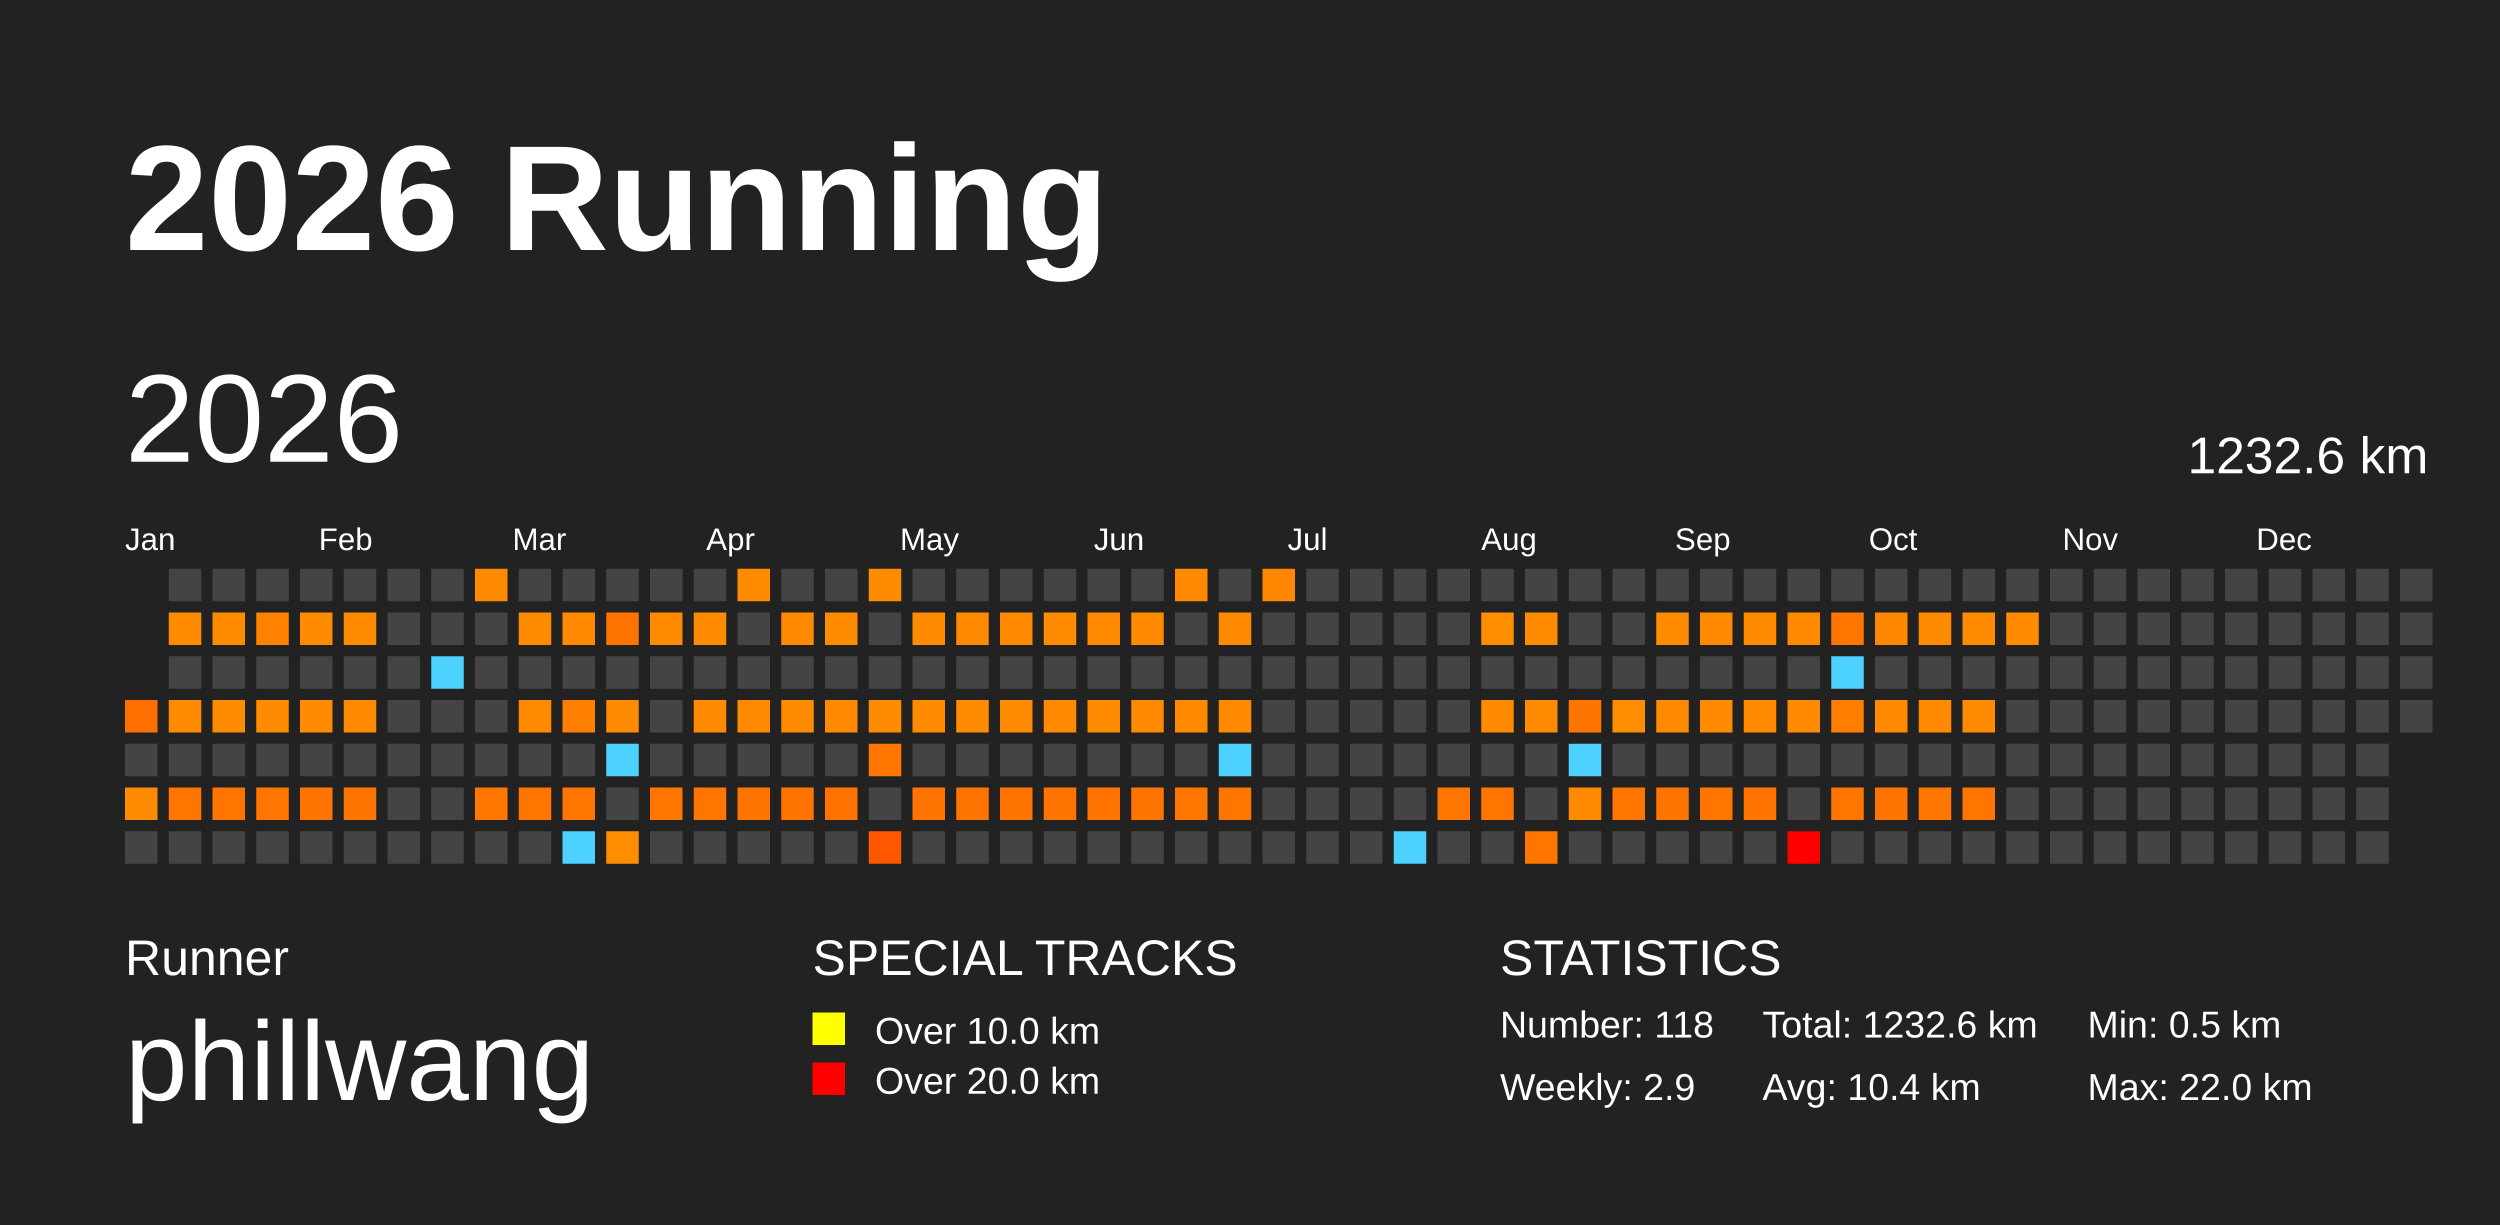
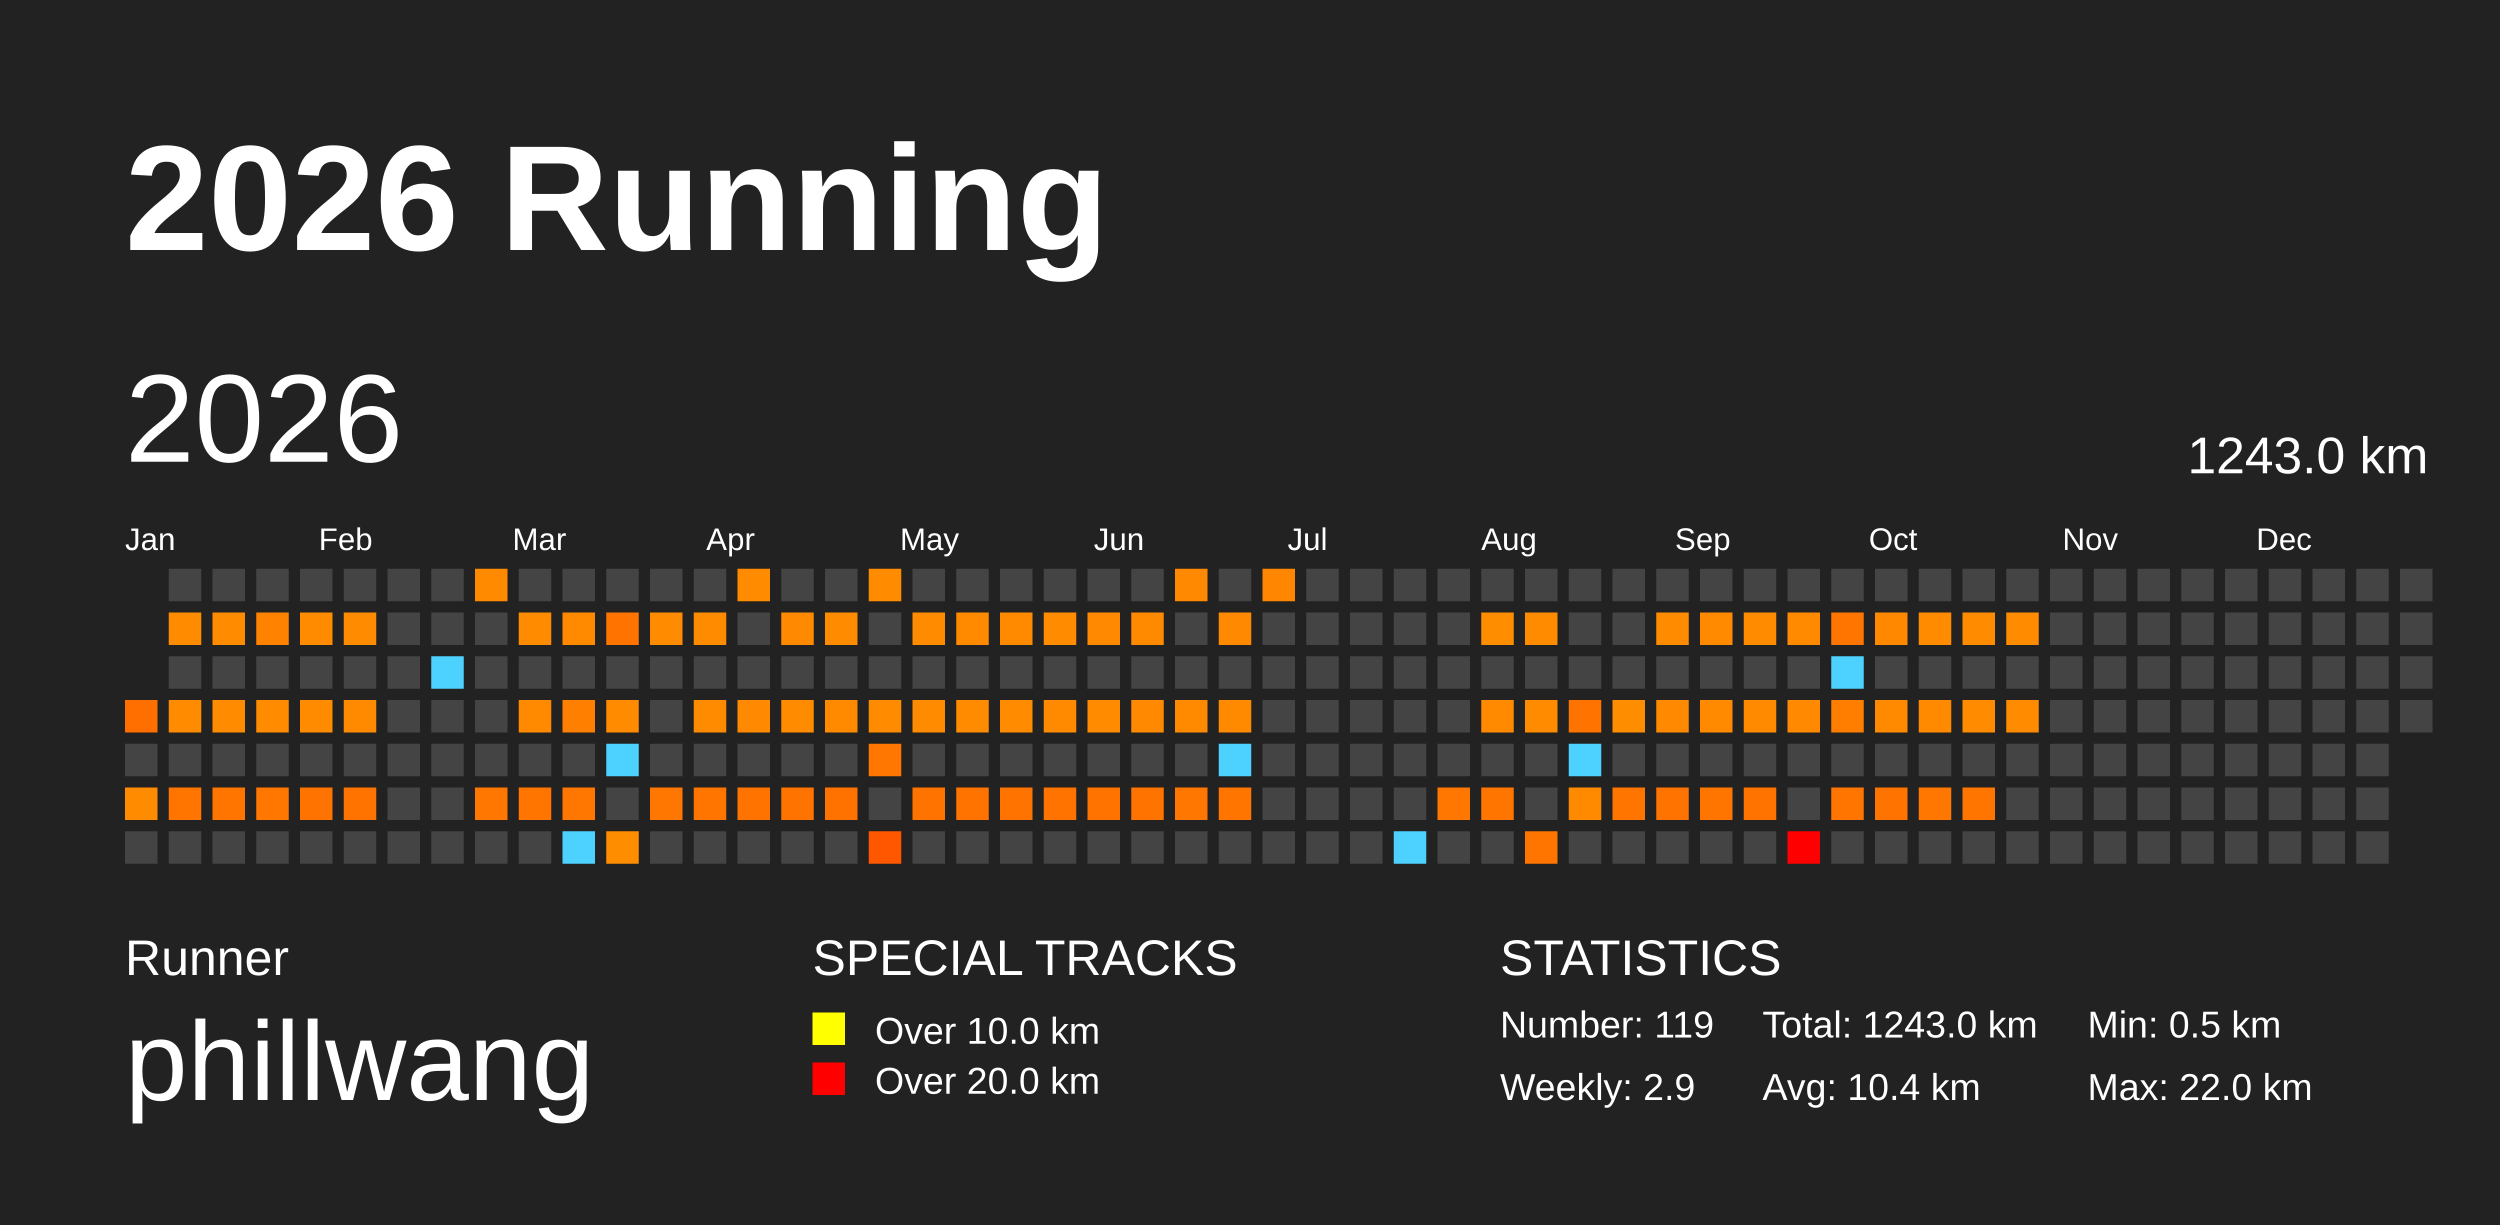
<svg xmlns="http://www.w3.org/2000/svg" baseProfile="full" height="98mm" version="1.1" viewBox="0,0,200,98" width="200mm">
  <defs>
    <pattern height="2" id="indoor-stripe" patternUnits="userSpaceOnUse" width="2">
      <line stroke="white" stroke-opacity="0.45" stroke-width="0.5" x1="0" x2="2" y1="2" y2="0" />
    </pattern>
  </defs>
  <rect fill="#222222" height="98" width="200" x="0" y="0" />
  <text fill="#FFFFFF" style="font-size:12px; font-family:Arial; font-weight:bold;" x="10" y="20">2026 Running</text>
  <text fill="#FFFFFF" style="font-size:4px; font-family:Arial" x="10" y="78">Runner</text>
  <text fill="#FFFFFF" style="font-size:9px; font-family:Arial" x="10" y="88">phillwang</text>
  <text fill="#FFFFFF" style="font-size:4px; font-family:Arial" x="65" y="78">SPECIAL TRACKS</text>
  <rect fill="yellow" height="2.6" width="2.6" x="65" y="81" />
  <text fill="#FFFFFF" style="font-size:3px; font-family:Arial" x="70" y="83.5">Over 10.0 km</text>
  <rect fill="red" height="2.6" width="2.6" x="65" y="85" />
  <text fill="#FFFFFF" style="font-size:3px; font-family:Arial" x="70" y="87.5">Over 20.0 km</text>
  <text fill="#FFFFFF" style="font-size:4px; font-family:Arial" x="120" y="78">STATISTICS</text>
-   <text fill="#FFFFFF" style="font-size:3px; font-family:Arial" x="120" y="83">Number: 118</text>
+   <text fill="#FFFFFF" style="font-size:3px; font-family:Arial" x="120" y="83">Number: 119</text>
  <text fill="#FFFFFF" style="font-size:3px; font-family:Arial" x="120" y="88">Weekly: 2.9</text>
-   <text fill="#FFFFFF" style="font-size:3px; font-family:Arial" x="141" y="83">Total: 1232.6 km</text>
+   <text fill="#FFFFFF" style="font-size:3px; font-family:Arial" x="141" y="83">Total: 1243.0 km</text>
  <text fill="#FFFFFF" style="font-size:3px; font-family:Arial" x="141" y="88">Avg: 10.4 km</text>
  <text fill="#FFFFFF" style="font-size:3px; font-family:Arial" x="167" y="83">Min: 0.5 km</text>
  <text fill="#FFFFFF" style="font-size:3px; font-family:Arial" x="167" y="88">Max: 22.0 km</text>
  <text dominant-baseline="hanging" fill="#FFFFFF" style="font-size:10.0px; font-family:Arial;" x="10" y="30">2026</text>
-   <text dominant-baseline="hanging" fill="#FFFFFF" style="font-size:4.125px; font-family:Arial;" x="175" y="35">1232.6 km</text>
+   <text dominant-baseline="hanging" fill="#FFFFFF" style="font-size:4.125px; font-family:Arial;" x="175" y="35">1243.0 km</text>
  <text fill="#FFFFFF" style="font-size:2.5px; font-family:Arial" x="10.0" y="44">Jan</text>
  <text fill="#FFFFFF" style="font-size:2.5px; font-family:Arial" x="25.5" y="44">Feb</text>
  <text fill="#FFFFFF" style="font-size:2.5px; font-family:Arial" x="41.0" y="44">Mar</text>
  <text fill="#FFFFFF" style="font-size:2.5px; font-family:Arial" x="56.5" y="44">Apr</text>
  <text fill="#FFFFFF" style="font-size:2.5px; font-family:Arial" x="72.0" y="44">May</text>
  <text fill="#FFFFFF" style="font-size:2.5px; font-family:Arial" x="87.5" y="44">Jun</text>
  <text fill="#FFFFFF" style="font-size:2.5px; font-family:Arial" x="103.0" y="44">Jul</text>
  <text fill="#FFFFFF" style="font-size:2.5px; font-family:Arial" x="118.5" y="44">Aug</text>
  <text fill="#FFFFFF" style="font-size:2.5px; font-family:Arial" x="134.0" y="44">Sep</text>
  <text fill="#FFFFFF" style="font-size:2.5px; font-family:Arial" x="149.5" y="44">Oct</text>
  <text fill="#FFFFFF" style="font-size:2.5px; font-family:Arial" x="165.0" y="44">Nov</text>
  <text fill="#FFFFFF" style="font-size:2.5px; font-family:Arial" x="180.5" y="44">Dec</text>
  <rect fill="#ff6f00" height="2.6" width="2.6" x="10.0" y="56.0" />
  <rect fill="#444444" height="2.6" width="2.6" x="10.0" y="59.5" />
  <rect fill="#ff8b00" height="2.6" width="2.6" x="10.0" y="63.0" />
  <rect fill="#444444" height="2.6" width="2.6" x="10.0" y="66.5" />
  <rect fill="#444444" height="2.6" width="2.6" x="13.5" y="45.5" />
  <rect fill="#ff8b00" height="2.6" width="2.6" x="13.5" y="49.0" />
  <rect fill="#444444" height="2.6" width="2.6" x="13.5" y="52.5" />
  <rect fill="#ff8b00" height="2.6" width="2.6" x="13.5" y="56.0" />
  <rect fill="#444444" height="2.6" width="2.6" x="13.5" y="59.5" />
  <rect fill="#ff7500" height="2.6" width="2.6" x="13.5" y="63.0" />
  <rect fill="#444444" height="2.6" width="2.6" x="13.5" y="66.5" />
  <rect fill="#444444" height="2.6" width="2.6" x="17.0" y="45.5" />
  <rect fill="#ff8b00" height="2.6" width="2.6" x="17.0" y="49.0" />
  <rect fill="#444444" height="2.6" width="2.6" x="17.0" y="52.5" />
  <rect fill="#ff8c00" height="2.6" width="2.6" x="17.0" y="56.0" />
  <rect fill="#444444" height="2.6" width="2.6" x="17.0" y="59.5" />
  <rect fill="#ff7500" height="2.6" width="2.6" x="17.0" y="63.0" />
  <rect fill="#444444" height="2.6" width="2.6" x="17.0" y="66.5" />
  <rect fill="#444444" height="2.6" width="2.6" x="20.5" y="45.5" />
  <rect fill="#ff8300" height="2.6" width="2.6" x="20.5" y="49.0" />
  <rect fill="#444444" height="2.6" width="2.6" x="20.5" y="52.5" />
  <rect fill="#ff8b00" height="2.6" width="2.6" x="20.5" y="56.0" />
  <rect fill="#444444" height="2.6" width="2.6" x="20.5" y="59.5" />
  <rect fill="#ff7600" height="2.6" width="2.6" x="20.5" y="63.0" />
  <rect fill="#444444" height="2.6" width="2.6" x="20.5" y="66.5" />
  <rect fill="#444444" height="2.6" width="2.6" x="24.0" y="45.5" />
  <rect fill="#ff8c00" height="2.6" width="2.6" x="24.0" y="49.0" />
  <rect fill="#444444" height="2.6" width="2.6" x="24.0" y="52.5" />
  <rect fill="#ff8b00" height="2.6" width="2.6" x="24.0" y="56.0" />
  <rect fill="#444444" height="2.6" width="2.6" x="24.0" y="59.5" />
  <rect fill="#ff7400" height="2.6" width="2.6" x="24.0" y="63.0" />
  <rect fill="#444444" height="2.6" width="2.6" x="24.0" y="66.5" />
  <rect fill="#444444" height="2.6" width="2.6" x="27.5" y="45.5" />
  <rect fill="#ff8b00" height="2.6" width="2.6" x="27.5" y="49.0" />
  <rect fill="#444444" height="2.6" width="2.6" x="27.5" y="52.5" />
  <rect fill="#ff8a00" height="2.6" width="2.6" x="27.5" y="56.0" />
  <rect fill="#444444" height="2.6" width="2.6" x="27.5" y="59.5" />
  <rect fill="#ff7400" height="2.6" width="2.6" x="27.5" y="63.0" />
  <rect fill="#444444" height="2.6" width="2.6" x="27.5" y="66.5" />
  <rect fill="#444444" height="2.6" width="2.6" x="31.0" y="45.5" />
  <rect fill="#444444" height="2.6" width="2.6" x="31.0" y="49.0" />
  <rect fill="#444444" height="2.6" width="2.6" x="31.0" y="52.5" />
  <rect fill="#444444" height="2.6" width="2.6" x="31.0" y="56.0" />
  <rect fill="#444444" height="2.6" width="2.6" x="31.0" y="59.5" />
  <rect fill="#444444" height="2.6" width="2.6" x="31.0" y="63.0" />
  <rect fill="#444444" height="2.6" width="2.6" x="31.0" y="66.5" />
  <rect fill="#444444" height="2.6" width="2.6" x="34.5" y="45.5" />
  <rect fill="#444444" height="2.6" width="2.6" x="34.5" y="49.0" />
  <rect fill="#4dd2ff" height="2.6" width="2.6" x="34.5" y="52.5" />
  <rect fill="#444444" height="2.6" width="2.6" x="34.5" y="56.0" />
  <rect fill="#444444" height="2.6" width="2.6" x="34.5" y="59.5" />
  <rect fill="#444444" height="2.6" width="2.6" x="34.5" y="63.0" />
  <rect fill="#444444" height="2.6" width="2.6" x="34.5" y="66.5" />
  <rect fill="#ff8a00" height="2.6" width="2.6" x="38.0" y="45.5" />
  <rect fill="#444444" height="2.6" width="2.6" x="38.0" y="49.0" />
  <rect fill="#444444" height="2.6" width="2.6" x="38.0" y="52.5" />
  <rect fill="#444444" height="2.6" width="2.6" x="38.0" y="56.0" />
  <rect fill="#444444" height="2.6" width="2.6" x="38.0" y="59.5" />
  <rect fill="#ff7600" height="2.6" width="2.6" x="38.0" y="63.0" />
  <rect fill="#444444" height="2.6" width="2.6" x="38.0" y="66.5" />
  <rect fill="#444444" height="2.6" width="2.6" x="41.5" y="45.5" />
  <rect fill="#ff8b00" height="2.6" width="2.6" x="41.5" y="49.0" />
  <rect fill="#444444" height="2.6" width="2.6" x="41.5" y="52.5" />
  <rect fill="#ff8a00" height="2.6" width="2.6" x="41.5" y="56.0" />
  <rect fill="#444444" height="2.6" width="2.6" x="41.5" y="59.5" />
  <rect fill="#ff7500" height="2.6" width="2.6" x="41.5" y="63.0" />
  <rect fill="#444444" height="2.6" width="2.6" x="41.5" y="66.5" />
  <rect fill="#444444" height="2.6" width="2.6" x="45.0" y="45.5" />
  <rect fill="#ff8a00" height="2.6" width="2.6" x="45.0" y="49.0" />
  <rect fill="#444444" height="2.6" width="2.6" x="45.0" y="52.5" />
  <rect fill="#ff7f00" height="2.6" width="2.6" x="45.0" y="56.0" />
  <rect fill="#444444" height="2.6" width="2.6" x="45.0" y="59.5" />
  <rect fill="#ff7600" height="2.6" width="2.6" x="45.0" y="63.0" />
  <rect fill="#4dd2ff" height="2.6" width="2.6" x="45.0" y="66.5" />
  <rect fill="#444444" height="2.6" width="2.6" x="48.5" y="45.5" />
  <rect fill="#ff7400" height="2.6" width="2.6" x="48.5" y="49.0" />
  <rect fill="#444444" height="2.6" width="2.6" x="48.5" y="52.5" />
  <rect fill="#ff8c00" height="2.6" width="2.6" x="48.5" y="56.0" />
  <rect fill="#4dd2ff" height="2.6" width="2.6" x="48.5" y="59.5" />
  <rect fill="#444444" height="2.6" width="2.6" x="48.5" y="63.0" />
  <rect fill="#ff8d00" height="2.6" width="2.6" x="48.5" y="66.5" />
  <rect fill="#444444" height="2.6" width="2.6" x="52.0" y="45.5" />
  <rect fill="#ff8c00" height="2.6" width="2.6" x="52.0" y="49.0" />
  <rect fill="#444444" height="2.6" width="2.6" x="52.0" y="52.5" />
  <rect fill="#444444" height="2.6" width="2.6" x="52.0" y="56.0" />
  <rect fill="#444444" height="2.6" width="2.6" x="52.0" y="59.5" />
  <rect fill="#ff7600" height="2.6" width="2.6" x="52.0" y="63.0" />
  <rect fill="#444444" height="2.6" width="2.6" x="52.0" y="66.5" />
  <rect fill="#444444" height="2.6" width="2.6" x="55.5" y="45.5" />
  <rect fill="#ff8b00" height="2.6" width="2.6" x="55.5" y="49.0" />
  <rect fill="#444444" height="2.6" width="2.6" x="55.5" y="52.5" />
  <rect fill="#ff8c00" height="2.6" width="2.6" x="55.5" y="56.0" />
  <rect fill="#444444" height="2.6" width="2.6" x="55.5" y="59.5" />
  <rect fill="#ff7500" height="2.6" width="2.6" x="55.5" y="63.0" />
  <rect fill="#444444" height="2.6" width="2.6" x="55.5" y="66.5" />
  <rect fill="#ff8b00" height="2.6" width="2.6" x="59.0" y="45.5" />
  <rect fill="#444444" height="2.6" width="2.6" x="59.0" y="49.0" />
  <rect fill="#444444" height="2.6" width="2.6" x="59.0" y="52.5" />
  <rect fill="#ff8900" height="2.6" width="2.6" x="59.0" y="56.0" />
  <rect fill="#444444" height="2.6" width="2.6" x="59.0" y="59.5" />
  <rect fill="#ff7400" height="2.6" width="2.6" x="59.0" y="63.0" />
  <rect fill="#444444" height="2.6" width="2.6" x="59.0" y="66.5" />
  <rect fill="#444444" height="2.6" width="2.6" x="62.5" y="45.5" />
  <rect fill="#ff8900" height="2.6" width="2.6" x="62.5" y="49.0" />
  <rect fill="#444444" height="2.6" width="2.6" x="62.5" y="52.5" />
  <rect fill="#ff8c00" height="2.6" width="2.6" x="62.5" y="56.0" />
  <rect fill="#444444" height="2.6" width="2.6" x="62.5" y="59.5" />
  <rect fill="#ff7400" height="2.6" width="2.6" x="62.5" y="63.0" />
  <rect fill="#444444" height="2.6" width="2.6" x="62.5" y="66.5" />
  <rect fill="#444444" height="2.6" width="2.6" x="66.0" y="45.5" />
  <rect fill="#ff8b00" height="2.6" width="2.6" x="66.0" y="49.0" />
  <rect fill="#444444" height="2.6" width="2.6" x="66.0" y="52.5" />
  <rect fill="#ff8a00" height="2.6" width="2.6" x="66.0" y="56.0" />
  <rect fill="#444444" height="2.6" width="2.6" x="66.0" y="59.5" />
  <rect fill="#ff7200" height="2.6" width="2.6" x="66.0" y="63.0" />
  <rect fill="#444444" height="2.6" width="2.6" x="66.0" y="66.5" />
  <rect fill="#ff8b00" height="2.6" width="2.6" x="69.5" y="45.5" />
  <rect fill="#444444" height="2.6" width="2.6" x="69.5" y="49.0" />
  <rect fill="#444444" height="2.6" width="2.6" x="69.5" y="52.5" />
  <rect fill="#ff8b00" height="2.6" width="2.6" x="69.5" y="56.0" />
  <rect fill="#ff7600" height="2.6" width="2.6" x="69.5" y="59.5" />
  <rect fill="#444444" height="2.6" width="2.6" x="69.5" y="63.0" />
  <rect fill="#ff5700" height="2.6" width="2.6" x="69.5" y="66.5" />
  <rect fill="#444444" height="2.6" width="2.6" x="73.0" y="45.5" />
  <rect fill="#ff8c00" height="2.6" width="2.6" x="73.0" y="49.0" />
  <rect fill="#444444" height="2.6" width="2.6" x="73.0" y="52.5" />
  <rect fill="#ff8c00" height="2.6" width="2.6" x="73.0" y="56.0" />
  <rect fill="#444444" height="2.6" width="2.6" x="73.0" y="59.5" />
  <rect fill="#ff7400" height="2.6" width="2.6" x="73.0" y="63.0" />
  <rect fill="#444444" height="2.6" width="2.6" x="73.0" y="66.5" />
  <rect fill="#444444" height="2.6" width="2.6" x="76.5" y="45.5" />
  <rect fill="#ff8a00" height="2.6" width="2.6" x="76.5" y="49.0" />
  <rect fill="#444444" height="2.6" width="2.6" x="76.5" y="52.5" />
  <rect fill="#ff8c00" height="2.6" width="2.6" x="76.5" y="56.0" />
  <rect fill="#444444" height="2.6" width="2.6" x="76.5" y="59.5" />
  <rect fill="#ff7400" height="2.6" width="2.6" x="76.5" y="63.0" />
  <rect fill="#444444" height="2.6" width="2.6" x="76.5" y="66.5" />
  <rect fill="#444444" height="2.6" width="2.6" x="80.0" y="45.5" />
  <rect fill="#ff8a00" height="2.6" width="2.6" x="80.0" y="49.0" />
  <rect fill="#444444" height="2.6" width="2.6" x="80.0" y="52.5" />
  <rect fill="#ff8b00" height="2.6" width="2.6" x="80.0" y="56.0" />
  <rect fill="#444444" height="2.6" width="2.6" x="80.0" y="59.5" />
  <rect fill="#ff7300" height="2.6" width="2.6" x="80.0" y="63.0" />
  <rect fill="#444444" height="2.6" width="2.6" x="80.0" y="66.5" />
  <rect fill="#444444" height="2.6" width="2.6" x="83.5" y="45.5" />
  <rect fill="#ff8b00" height="2.6" width="2.6" x="83.5" y="49.0" />
  <rect fill="#444444" height="2.6" width="2.6" x="83.5" y="52.5" />
  <rect fill="#ff8a00" height="2.6" width="2.6" x="83.5" y="56.0" />
  <rect fill="#444444" height="2.6" width="2.6" x="83.5" y="59.5" />
  <rect fill="#ff7400" height="2.6" width="2.6" x="83.5" y="63.0" />
  <rect fill="#444444" height="2.6" width="2.6" x="83.5" y="66.5" />
  <rect fill="#444444" height="2.6" width="2.6" x="87.0" y="45.5" />
  <rect fill="#ff8900" height="2.6" width="2.6" x="87.0" y="49.0" />
  <rect fill="#444444" height="2.6" width="2.6" x="87.0" y="52.5" />
  <rect fill="#ff8b00" height="2.6" width="2.6" x="87.0" y="56.0" />
  <rect fill="#444444" height="2.6" width="2.6" x="87.0" y="59.5" />
  <rect fill="#ff7300" height="2.6" width="2.6" x="87.0" y="63.0" />
  <rect fill="#444444" height="2.6" width="2.6" x="87.0" y="66.5" />
  <rect fill="#444444" height="2.6" width="2.6" x="90.5" y="45.5" />
  <rect fill="#ff8a00" height="2.6" width="2.6" x="90.5" y="49.0" />
  <rect fill="#444444" height="2.6" width="2.6" x="90.5" y="52.5" />
  <rect fill="#ff8900" height="2.6" width="2.6" x="90.5" y="56.0" />
  <rect fill="#444444" height="2.6" width="2.6" x="90.5" y="59.5" />
  <rect fill="#ff7400" height="2.6" width="2.6" x="90.5" y="63.0" />
  <rect fill="#444444" height="2.6" width="2.6" x="90.5" y="66.5" />
  <rect fill="#ff8900" height="2.6" width="2.6" x="94.0" y="45.5" />
  <rect fill="#444444" height="2.6" width="2.6" x="94.0" y="49.0" />
  <rect fill="#444444" height="2.6" width="2.6" x="94.0" y="52.5" />
  <rect fill="#ff8a00" height="2.6" width="2.6" x="94.0" y="56.0" />
  <rect fill="#444444" height="2.6" width="2.6" x="94.0" y="59.5" />
  <rect fill="#ff7600" height="2.6" width="2.6" x="94.0" y="63.0" />
  <rect fill="#444444" height="2.6" width="2.6" x="94.0" y="66.5" />
  <rect fill="#444444" height="2.6" width="2.6" x="97.5" y="45.5" />
  <rect fill="#ff8900" height="2.6" width="2.6" x="97.5" y="49.0" />
  <rect fill="#444444" height="2.6" width="2.6" x="97.5" y="52.5" />
  <rect fill="#ff8a00" height="2.6" width="2.6" x="97.5" y="56.0" />
  <rect fill="#4dd2ff" height="2.6" width="2.6" x="97.5" y="59.5" />
  <rect fill="#ff7500" height="2.6" width="2.6" x="97.5" y="63.0" />
  <rect fill="#444444" height="2.6" width="2.6" x="97.5" y="66.5" />
  <rect fill="#ff8600" height="2.6" width="2.6" x="101.0" y="45.5" />
  <rect fill="#444444" height="2.6" width="2.6" x="101.0" y="49.0" />
  <rect fill="#444444" height="2.6" width="2.6" x="101.0" y="52.5" />
  <rect fill="#444444" height="2.6" width="2.6" x="101.0" y="56.0" />
  <rect fill="#444444" height="2.6" width="2.6" x="101.0" y="59.5" />
  <rect fill="#444444" height="2.6" width="2.6" x="101.0" y="63.0" />
  <rect fill="#444444" height="2.6" width="2.6" x="101.0" y="66.5" />
  <rect fill="#444444" height="2.6" width="2.6" x="104.5" y="45.5" />
  <rect fill="#444444" height="2.6" width="2.6" x="104.5" y="49.0" />
  <rect fill="#444444" height="2.6" width="2.6" x="104.5" y="52.5" />
  <rect fill="#444444" height="2.6" width="2.6" x="104.5" y="56.0" />
  <rect fill="#444444" height="2.6" width="2.6" x="104.5" y="59.5" />
  <rect fill="#444444" height="2.6" width="2.6" x="104.5" y="63.0" />
  <rect fill="#444444" height="2.6" width="2.6" x="104.5" y="66.5" />
  <rect fill="#444444" height="2.6" width="2.6" x="108.0" y="45.5" />
  <rect fill="#444444" height="2.6" width="2.6" x="108.0" y="49.0" />
  <rect fill="#444444" height="2.6" width="2.6" x="108.0" y="52.5" />
  <rect fill="#444444" height="2.6" width="2.6" x="108.0" y="56.0" />
  <rect fill="#444444" height="2.6" width="2.6" x="108.0" y="59.5" />
  <rect fill="#444444" height="2.6" width="2.6" x="108.0" y="63.0" />
  <rect fill="#444444" height="2.6" width="2.6" x="108.0" y="66.5" />
  <rect fill="#444444" height="2.6" width="2.6" x="111.5" y="45.5" />
  <rect fill="#444444" height="2.6" width="2.6" x="111.5" y="49.0" />
  <rect fill="#444444" height="2.6" width="2.6" x="111.5" y="52.5" />
  <rect fill="#444444" height="2.6" width="2.6" x="111.5" y="56.0" />
  <rect fill="#444444" height="2.6" width="2.6" x="111.5" y="59.5" />
  <rect fill="#444444" height="2.6" width="2.6" x="111.5" y="63.0" />
  <rect fill="#4dd2ff" height="2.6" width="2.6" x="111.5" y="66.5" />
  <rect fill="#444444" height="2.6" width="2.6" x="115.0" y="45.5" />
  <rect fill="#444444" height="2.6" width="2.6" x="115.0" y="49.0" />
  <rect fill="#444444" height="2.6" width="2.6" x="115.0" y="52.5" />
  <rect fill="#444444" height="2.6" width="2.6" x="115.0" y="56.0" />
  <rect fill="#444444" height="2.6" width="2.6" x="115.0" y="59.5" />
  <rect fill="#ff7600" height="2.6" width="2.6" x="115.0" y="63.0" />
  <rect fill="#444444" height="2.6" width="2.6" x="115.0" y="66.5" />
  <rect fill="#444444" height="2.6" width="2.6" x="118.5" y="45.5" />
  <rect fill="#ff8d00" height="2.6" width="2.6" x="118.5" y="49.0" />
  <rect fill="#444444" height="2.6" width="2.6" x="118.5" y="52.5" />
  <rect fill="#ff8a00" height="2.6" width="2.6" x="118.5" y="56.0" />
  <rect fill="#444444" height="2.6" width="2.6" x="118.5" y="59.5" />
  <rect fill="#ff7500" height="2.6" width="2.6" x="118.5" y="63.0" />
  <rect fill="#444444" height="2.6" width="2.6" x="118.5" y="66.5" />
  <rect fill="#444444" height="2.6" width="2.6" x="122.0" y="45.5" />
  <rect fill="#ff8b00" height="2.6" width="2.6" x="122.0" y="49.0" />
  <rect fill="#444444" height="2.6" width="2.6" x="122.0" y="52.5" />
  <rect fill="#ff8c00" height="2.6" width="2.6" x="122.0" y="56.0" />
  <rect fill="#444444" height="2.6" width="2.6" x="122.0" y="59.5" />
  <rect fill="#444444" height="2.6" width="2.6" x="122.0" y="63.0" />
  <rect fill="#ff7500" height="2.6" width="2.6" x="122.0" y="66.5" />
  <rect fill="#444444" height="2.6" width="2.6" x="125.5" y="45.5" />
  <rect fill="#444444" height="2.6" width="2.6" x="125.5" y="49.0" />
  <rect fill="#444444" height="2.6" width="2.6" x="125.5" y="52.5" />
  <rect fill="#ff7400" height="2.6" width="2.6" x="125.5" y="56.0" />
  <rect fill="#4dd2ff" height="2.6" width="2.6" x="125.5" y="59.5" />
  <rect fill="#ff8a00" height="2.6" width="2.6" x="125.5" y="63.0" />
  <rect fill="#444444" height="2.6" width="2.6" x="125.5" y="66.5" />
  <rect fill="#444444" height="2.6" width="2.6" x="129.0" y="45.5" />
  <rect fill="#444444" height="2.6" width="2.6" x="129.0" y="49.0" />
  <rect fill="#444444" height="2.6" width="2.6" x="129.0" y="52.5" />
  <rect fill="#ff8d00" height="2.6" width="2.6" x="129.0" y="56.0" />
  <rect fill="#444444" height="2.6" width="2.6" x="129.0" y="59.5" />
  <rect fill="#ff7500" height="2.6" width="2.6" x="129.0" y="63.0" />
  <rect fill="#444444" height="2.6" width="2.6" x="129.0" y="66.5" />
  <rect fill="#444444" height="2.6" width="2.6" x="132.5" y="45.5" />
  <rect fill="#ff8c00" height="2.6" width="2.6" x="132.5" y="49.0" />
  <rect fill="#444444" height="2.6" width="2.6" x="132.5" y="52.5" />
  <rect fill="#ff8900" height="2.6" width="2.6" x="132.5" y="56.0" />
  <rect fill="#444444" height="2.6" width="2.6" x="132.5" y="59.5" />
  <rect fill="#ff7300" height="2.6" width="2.6" x="132.5" y="63.0" />
  <rect fill="#444444" height="2.6" width="2.6" x="132.5" y="66.5" />
  <rect fill="#444444" height="2.6" width="2.6" x="136.0" y="45.5" />
  <rect fill="#ff8a00" height="2.6" width="2.6" x="136.0" y="49.0" />
  <rect fill="#444444" height="2.6" width="2.6" x="136.0" y="52.5" />
  <rect fill="#ff8a00" height="2.6" width="2.6" x="136.0" y="56.0" />
  <rect fill="#444444" height="2.6" width="2.6" x="136.0" y="59.5" />
  <rect fill="#ff7500" height="2.6" width="2.6" x="136.0" y="63.0" />
  <rect fill="#444444" height="2.6" width="2.6" x="136.0" y="66.5" />
  <rect fill="#444444" height="2.6" width="2.6" x="139.5" y="45.5" />
  <rect fill="#ff8b00" height="2.6" width="2.6" x="139.5" y="49.0" />
  <rect fill="#444444" height="2.6" width="2.6" x="139.5" y="52.5" />
  <rect fill="#ff8a00" height="2.6" width="2.6" x="139.5" y="56.0" />
  <rect fill="#444444" height="2.6" width="2.6" x="139.5" y="59.5" />
  <rect fill="#ff7400" height="2.6" width="2.6" x="139.5" y="63.0" />
  <rect fill="#444444" height="2.6" width="2.6" x="139.5" y="66.5" />
  <rect fill="#444444" height="2.6" width="2.6" x="143.0" y="45.5" />
  <rect fill="#ff8a00" height="2.6" width="2.6" x="143.0" y="49.0" />
  <rect fill="#444444" height="2.6" width="2.6" x="143.0" y="52.5" />
  <rect fill="#ff8900" height="2.6" width="2.6" x="143.0" y="56.0" />
  <rect fill="#444444" height="2.6" width="2.6" x="143.0" y="59.5" />
  <rect fill="#444444" height="2.6" width="2.6" x="143.0" y="63.0" />
  <rect fill="red" height="2.6" width="2.6" x="143.0" y="66.5" />
  <rect fill="#444444" height="2.6" width="2.6" x="146.5" y="45.5" />
  <rect fill="#ff7500" height="2.6" width="2.6" x="146.5" y="49.0" />
  <rect fill="#4dd2ff" height="2.6" width="2.6" x="146.5" y="52.5" />
  <rect fill="#ff7e00" height="2.6" width="2.6" x="146.5" y="56.0" />
  <rect fill="#444444" height="2.6" width="2.6" x="146.5" y="59.5" />
  <rect fill="#ff7500" height="2.6" width="2.6" x="146.5" y="63.0" />
  <rect fill="#444444" height="2.6" width="2.6" x="146.5" y="66.5" />
  <rect fill="#444444" height="2.6" width="2.6" x="150.0" y="45.5" />
  <rect fill="#ff8800" height="2.6" width="2.6" x="150.0" y="49.0" />
  <rect fill="#444444" height="2.6" width="2.6" x="150.0" y="52.5" />
  <rect fill="#ff8a00" height="2.6" width="2.6" x="150.0" y="56.0" />
  <rect fill="#444444" height="2.6" width="2.6" x="150.0" y="59.5" />
  <rect fill="#ff7400" height="2.6" width="2.6" x="150.0" y="63.0" />
  <rect fill="#444444" height="2.6" width="2.6" x="150.0" y="66.5" />
  <rect fill="#444444" height="2.6" width="2.6" x="153.5" y="45.5" />
  <rect fill="#ff8b00" height="2.6" width="2.6" x="153.5" y="49.0" />
  <rect fill="#444444" height="2.6" width="2.6" x="153.5" y="52.5" />
  <rect fill="#ff8a00" height="2.6" width="2.6" x="153.5" y="56.0" />
  <rect fill="#444444" height="2.6" width="2.6" x="153.5" y="59.5" />
  <rect fill="#ff7600" height="2.6" width="2.6" x="153.5" y="63.0" />
  <rect fill="#444444" height="2.6" width="2.6" x="153.5" y="66.5" />
  <rect fill="#444444" height="2.6" width="2.6" x="157.0" y="45.5" />
  <rect fill="#ff8b00" height="2.6" width="2.6" x="157.0" y="49.0" />
  <rect fill="#444444" height="2.6" width="2.6" x="157.0" y="52.5" />
  <rect fill="#ff8b00" height="2.6" width="2.6" x="157.0" y="56.0" />
  <rect fill="#444444" height="2.6" width="2.6" x="157.0" y="59.5" />
  <rect fill="#ff7500" height="2.6" width="2.6" x="157.0" y="63.0" />
  <rect fill="#444444" height="2.6" width="2.6" x="157.0" y="66.5" />
  <rect fill="#444444" height="2.6" width="2.6" x="160.5" y="45.5" />
  <rect fill="#ff8c00" height="2.6" width="2.6" x="160.5" y="49.0" />
  <rect fill="#444444" height="2.6" width="2.6" x="160.5" y="52.5" />
-   <rect fill="#444444" height="2.6" width="2.6" x="160.5" y="56.0" />
+   <rect fill="#ff8c00" height="2.6" width="2.6" x="160.5" y="56.0" />
  <rect fill="#444444" height="2.6" width="2.6" x="160.5" y="59.5" />
  <rect fill="#444444" height="2.6" width="2.6" x="160.5" y="63.0" />
  <rect fill="#444444" height="2.6" width="2.6" x="160.5" y="66.5" />
  <rect fill="#444444" height="2.6" width="2.6" x="164.0" y="45.5" />
  <rect fill="#444444" height="2.6" width="2.6" x="164.0" y="49.0" />
  <rect fill="#444444" height="2.6" width="2.6" x="164.0" y="52.5" />
  <rect fill="#444444" height="2.6" width="2.6" x="164.0" y="56.0" />
  <rect fill="#444444" height="2.6" width="2.6" x="164.0" y="59.5" />
  <rect fill="#444444" height="2.6" width="2.6" x="164.0" y="63.0" />
  <rect fill="#444444" height="2.6" width="2.6" x="164.0" y="66.5" />
  <rect fill="#444444" height="2.6" width="2.6" x="167.5" y="45.5" />
  <rect fill="#444444" height="2.6" width="2.6" x="167.5" y="49.0" />
  <rect fill="#444444" height="2.6" width="2.6" x="167.5" y="52.5" />
  <rect fill="#444444" height="2.6" width="2.6" x="167.5" y="56.0" />
  <rect fill="#444444" height="2.6" width="2.6" x="167.5" y="59.5" />
  <rect fill="#444444" height="2.6" width="2.6" x="167.5" y="63.0" />
  <rect fill="#444444" height="2.6" width="2.6" x="167.5" y="66.5" />
  <rect fill="#444444" height="2.6" width="2.6" x="171.0" y="45.5" />
  <rect fill="#444444" height="2.6" width="2.6" x="171.0" y="49.0" />
  <rect fill="#444444" height="2.6" width="2.6" x="171.0" y="52.5" />
  <rect fill="#444444" height="2.6" width="2.6" x="171.0" y="56.0" />
  <rect fill="#444444" height="2.6" width="2.6" x="171.0" y="59.5" />
  <rect fill="#444444" height="2.6" width="2.6" x="171.0" y="63.0" />
  <rect fill="#444444" height="2.6" width="2.6" x="171.0" y="66.5" />
  <rect fill="#444444" height="2.6" width="2.6" x="174.5" y="45.5" />
  <rect fill="#444444" height="2.6" width="2.6" x="174.5" y="49.0" />
  <rect fill="#444444" height="2.6" width="2.6" x="174.5" y="52.5" />
  <rect fill="#444444" height="2.6" width="2.6" x="174.5" y="56.0" />
  <rect fill="#444444" height="2.6" width="2.6" x="174.5" y="59.5" />
  <rect fill="#444444" height="2.6" width="2.6" x="174.5" y="63.0" />
  <rect fill="#444444" height="2.6" width="2.6" x="174.5" y="66.5" />
  <rect fill="#444444" height="2.6" width="2.6" x="178.0" y="45.5" />
  <rect fill="#444444" height="2.6" width="2.6" x="178.0" y="49.0" />
  <rect fill="#444444" height="2.6" width="2.6" x="178.0" y="52.5" />
  <rect fill="#444444" height="2.6" width="2.6" x="178.0" y="56.0" />
  <rect fill="#444444" height="2.6" width="2.6" x="178.0" y="59.5" />
  <rect fill="#444444" height="2.6" width="2.6" x="178.0" y="63.0" />
  <rect fill="#444444" height="2.6" width="2.6" x="178.0" y="66.5" />
  <rect fill="#444444" height="2.6" width="2.6" x="181.5" y="45.5" />
  <rect fill="#444444" height="2.6" width="2.6" x="181.5" y="49.0" />
  <rect fill="#444444" height="2.6" width="2.6" x="181.5" y="52.5" />
  <rect fill="#444444" height="2.6" width="2.6" x="181.5" y="56.0" />
  <rect fill="#444444" height="2.6" width="2.6" x="181.5" y="59.5" />
  <rect fill="#444444" height="2.6" width="2.6" x="181.5" y="63.0" />
  <rect fill="#444444" height="2.6" width="2.6" x="181.5" y="66.5" />
  <rect fill="#444444" height="2.6" width="2.6" x="185.0" y="45.5" />
  <rect fill="#444444" height="2.6" width="2.6" x="185.0" y="49.0" />
  <rect fill="#444444" height="2.6" width="2.6" x="185.0" y="52.5" />
  <rect fill="#444444" height="2.6" width="2.6" x="185.0" y="56.0" />
  <rect fill="#444444" height="2.6" width="2.6" x="185.0" y="59.5" />
  <rect fill="#444444" height="2.6" width="2.6" x="185.0" y="63.0" />
  <rect fill="#444444" height="2.6" width="2.6" x="185.0" y="66.5" />
  <rect fill="#444444" height="2.6" width="2.6" x="188.5" y="45.5" />
  <rect fill="#444444" height="2.6" width="2.6" x="188.5" y="49.0" />
  <rect fill="#444444" height="2.6" width="2.6" x="188.5" y="52.5" />
  <rect fill="#444444" height="2.6" width="2.6" x="188.5" y="56.0" />
  <rect fill="#444444" height="2.6" width="2.6" x="188.5" y="59.5" />
  <rect fill="#444444" height="2.6" width="2.6" x="188.5" y="63.0" />
  <rect fill="#444444" height="2.6" width="2.6" x="188.5" y="66.5" />
  <rect fill="#444444" height="2.6" width="2.6" x="192.0" y="45.5" />
  <rect fill="#444444" height="2.6" width="2.6" x="192.0" y="49.0" />
  <rect fill="#444444" height="2.6" width="2.6" x="192.0" y="52.5" />
  <rect fill="#444444" height="2.6" width="2.6" x="192.0" y="56.0" />
</svg>
